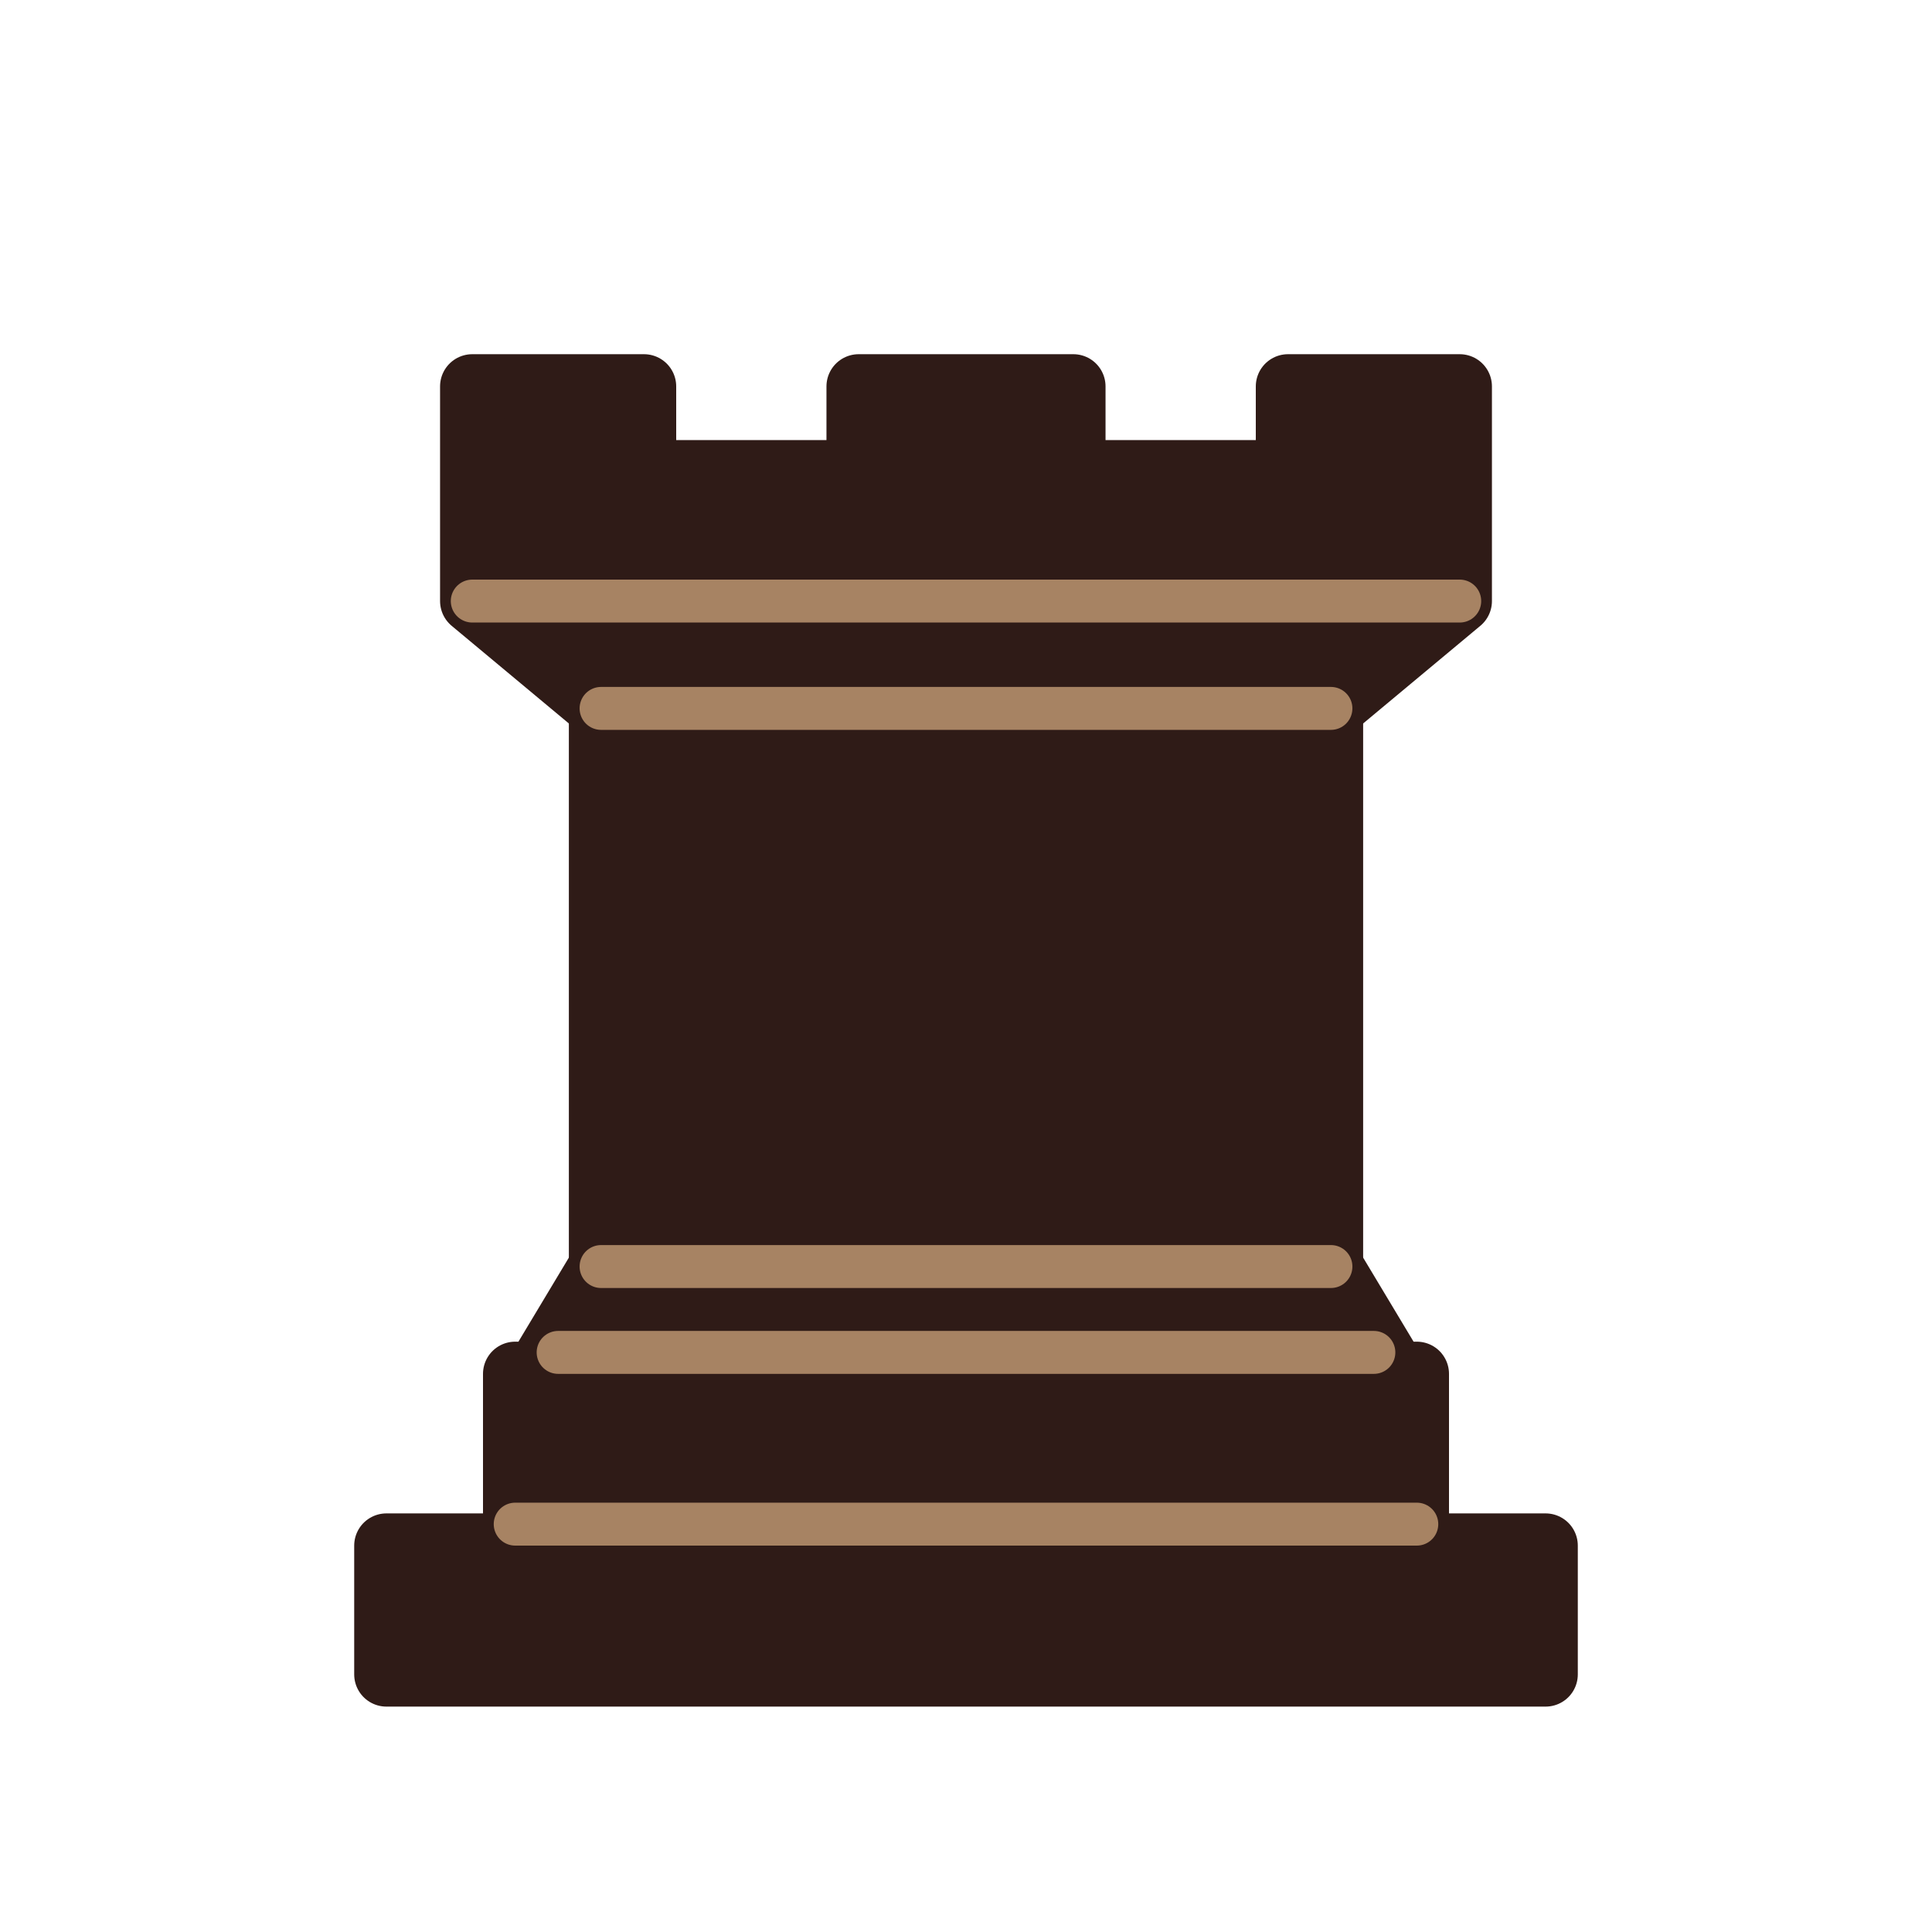
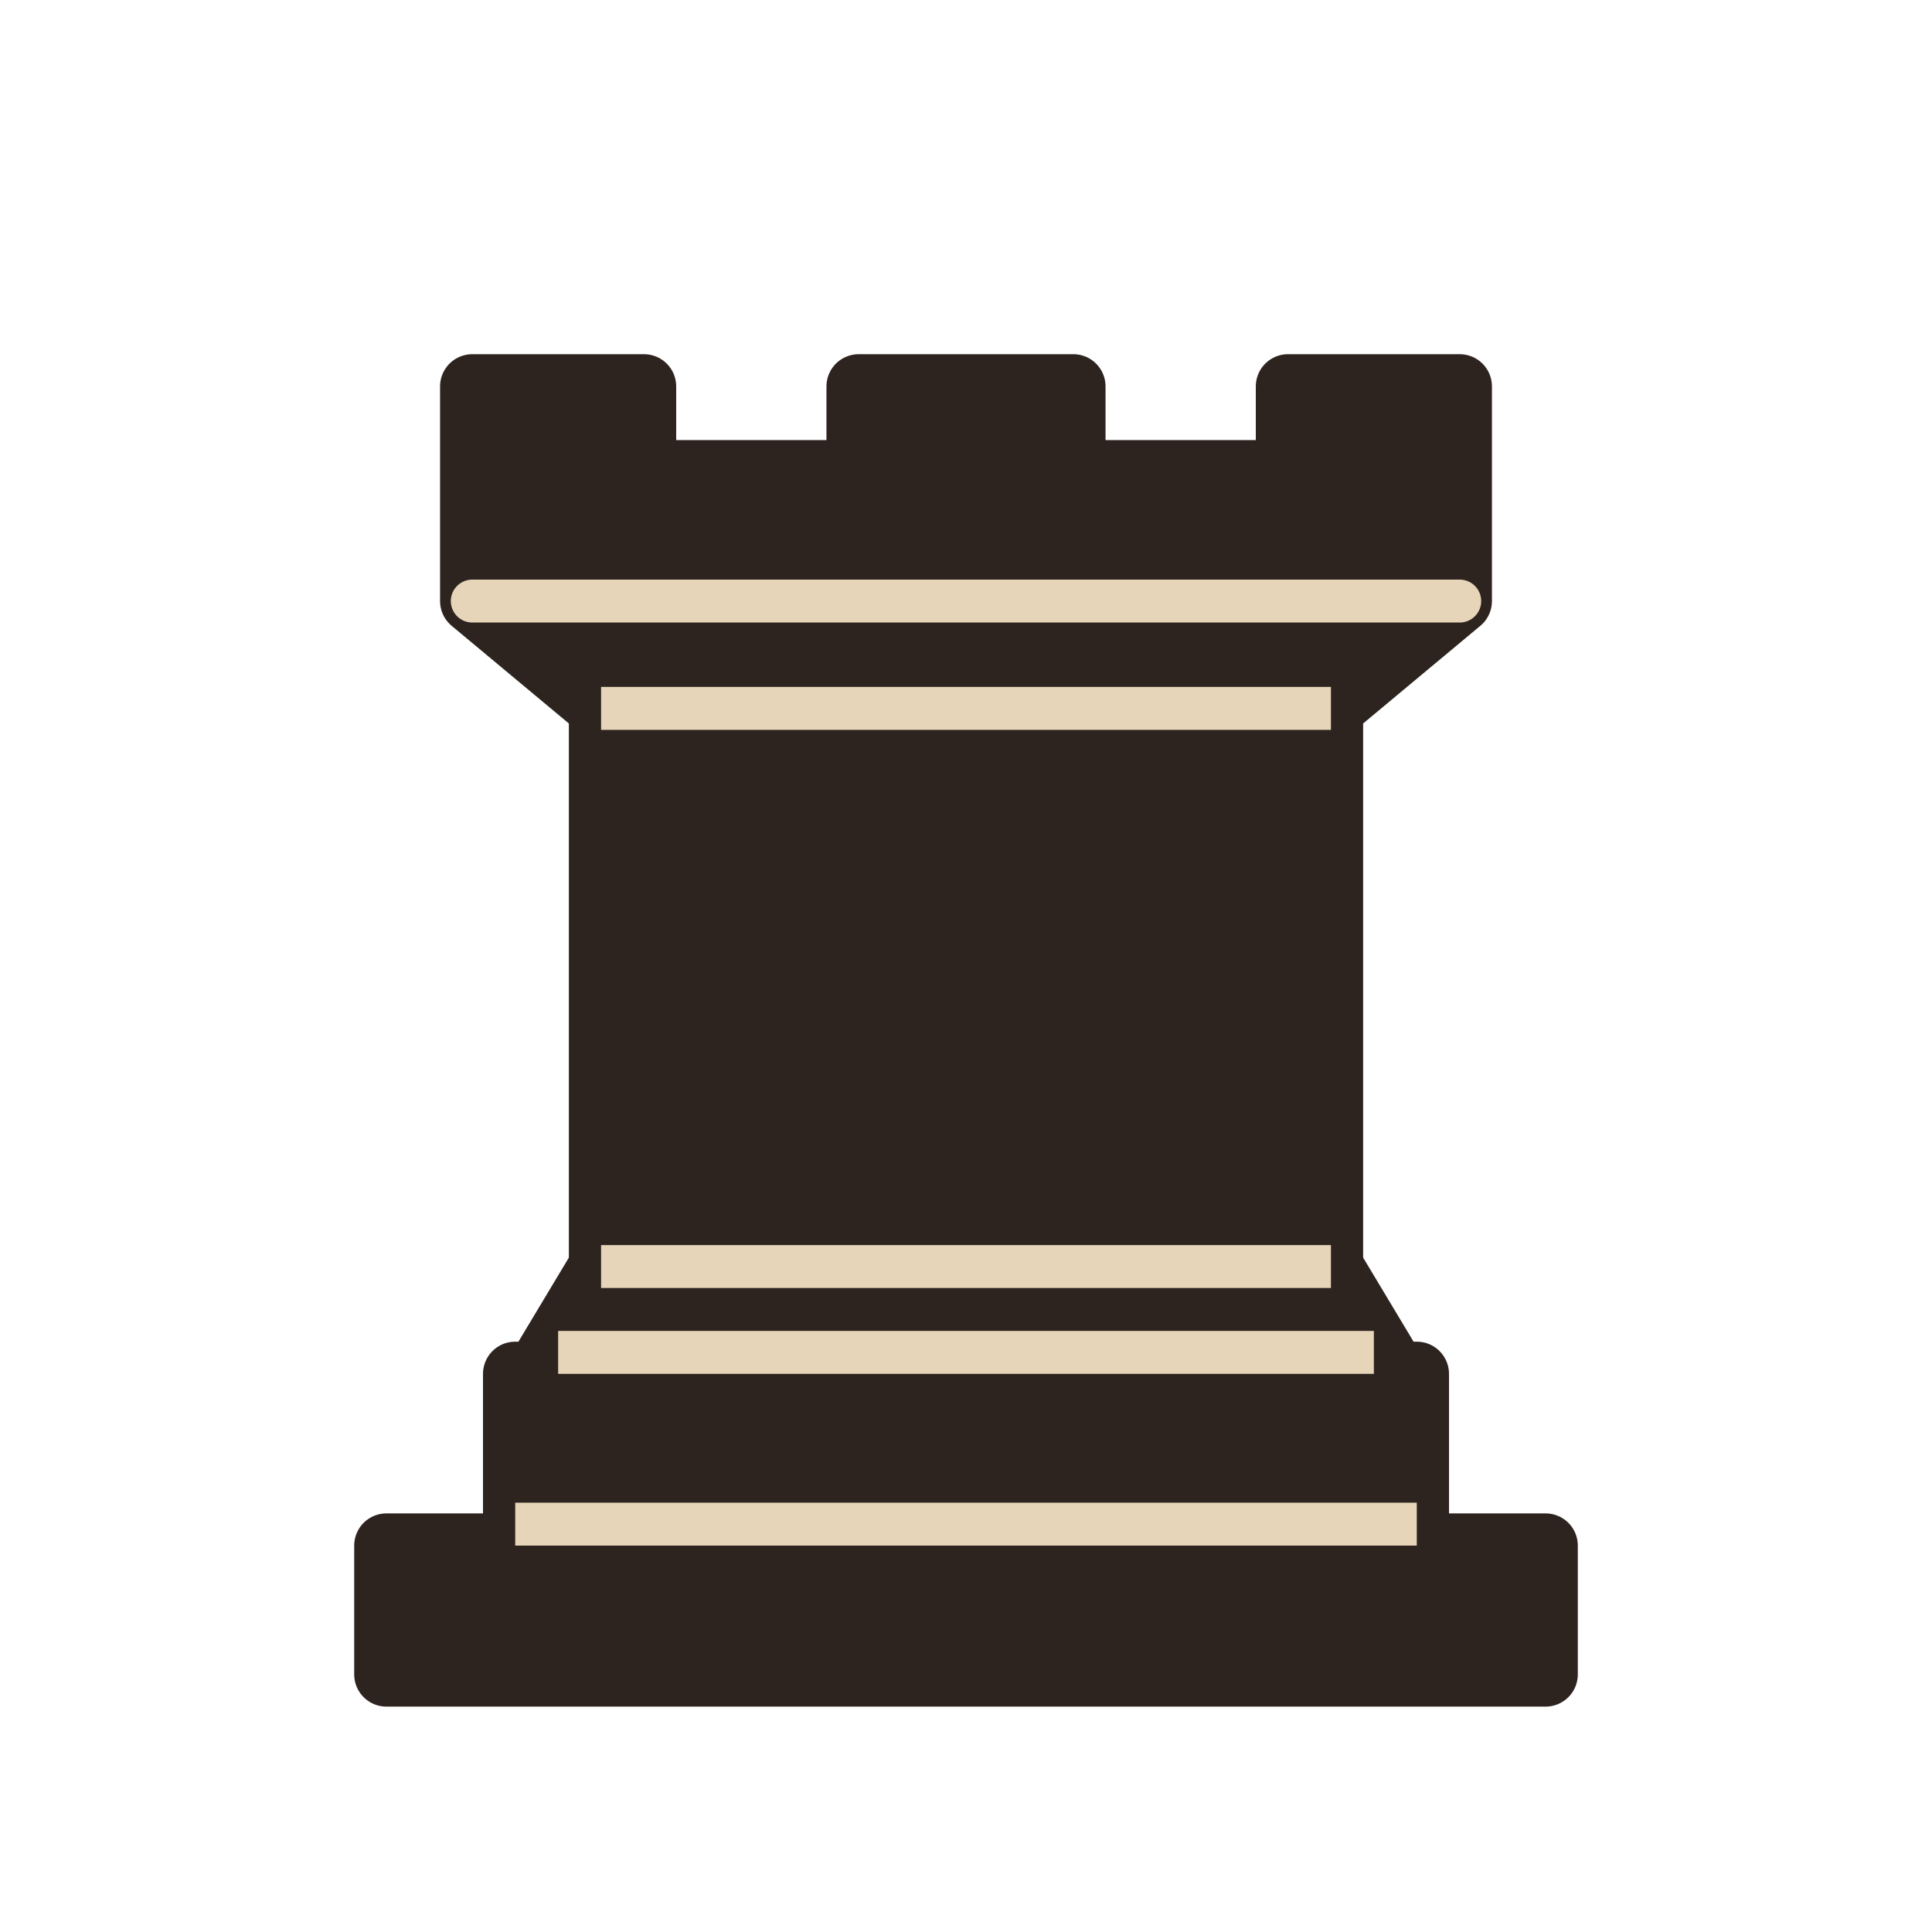
- <svg xmlns="http://www.w3.org/2000/svg" width="45" height="45">
-   <g fill-rule="evenodd" stroke="#2F1B17" stroke-width="1.5" stroke-linecap="round" stroke-linejoin="round" fill="#2F1B17">
-     <path d="M9 39h27v-3H9v3zm3.5-7l1.5-2.5h17l1.5 2.5h-20zm-.5 4v-4h21v4H12z" stroke-linecap="butt" fill="#2F1B17" />
-     <path d="M14 29.5v-13h17v13H14z" stroke-linecap="butt" stroke-linejoin="miter" />
-     <path d="M14 16.5L11 14h23l-3 2.5H14zM11 14V9h4v2h5V9h5v2h5V9h4v5H11z" stroke-linecap="butt" fill="#2F1B17" />
-     <path d="M12 35.5h21m-20-4h19m-18-2h17m-17-13h17M11 14h23" stroke="#A78363" stroke-width="1" stroke-linejoin="miter" />
-   </g>
+ <svg xmlns="http://www.w3.org/2000/svg" width="45" height="45" viewBox="0 0 45 45" fill="none">
+   <path fill-rule="evenodd" clip-rule="evenodd" d="M9 39H36V36H9V39ZM12.5 32L14 29.5H31L32.5 32H12.5ZM12 36V32H33V36H12Z" fill="#2D231F" stroke="#2D231F" stroke-width="1.5" stroke-linejoin="round" />
+   <path fill-rule="evenodd" clip-rule="evenodd" d="M14 29.5V16.5H31V29.5H14Z" fill="#2D231F" stroke="#2D231F" stroke-width="1.5" />
+   <path fill-rule="evenodd" clip-rule="evenodd" d="M14 16.5L11 14H34L31 16.5H14ZM11 14V9H15V11H20V9H25V11H30V9H34V14H11Z" fill="#2D231F" stroke="#2D231F" stroke-width="1.5" stroke-linejoin="round" />
+   <path d="M11 14H34M12 35.5H33H12ZM13 31.5H32H13ZM14 29.5H31H14ZM14 16.5H31H14Z" stroke="#E6D5B8" stroke-linecap="round" />
</svg>
